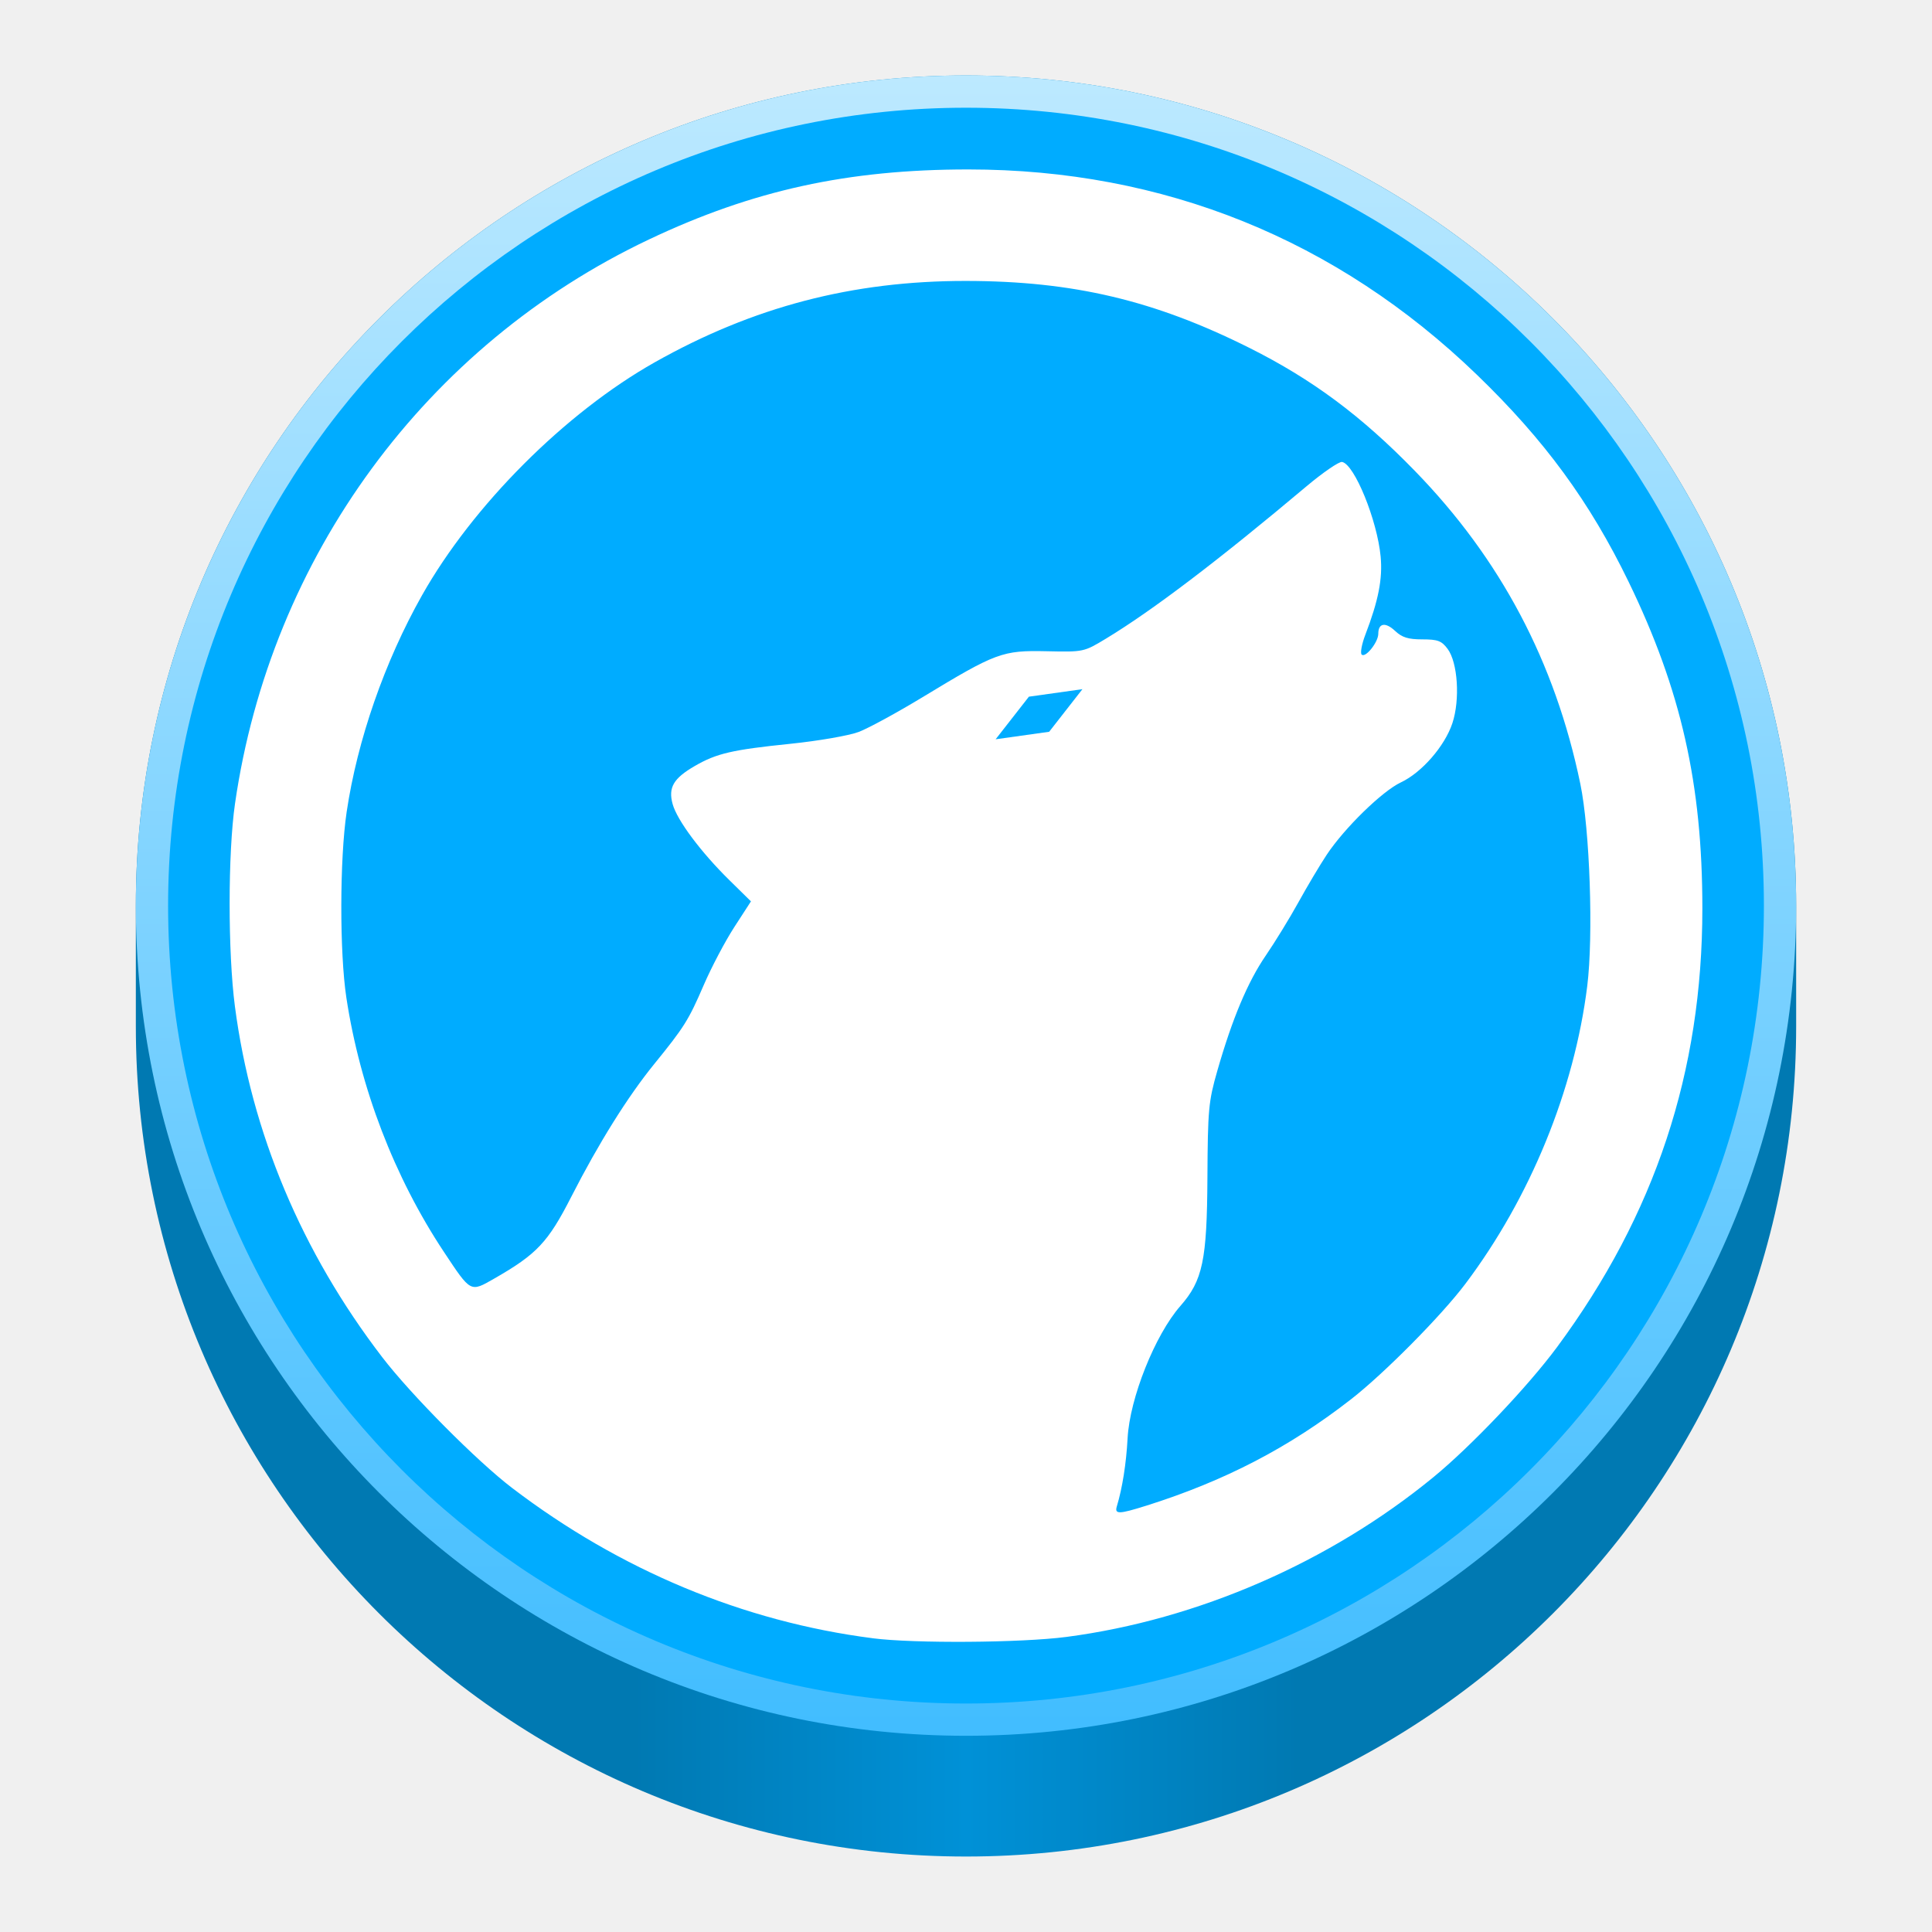
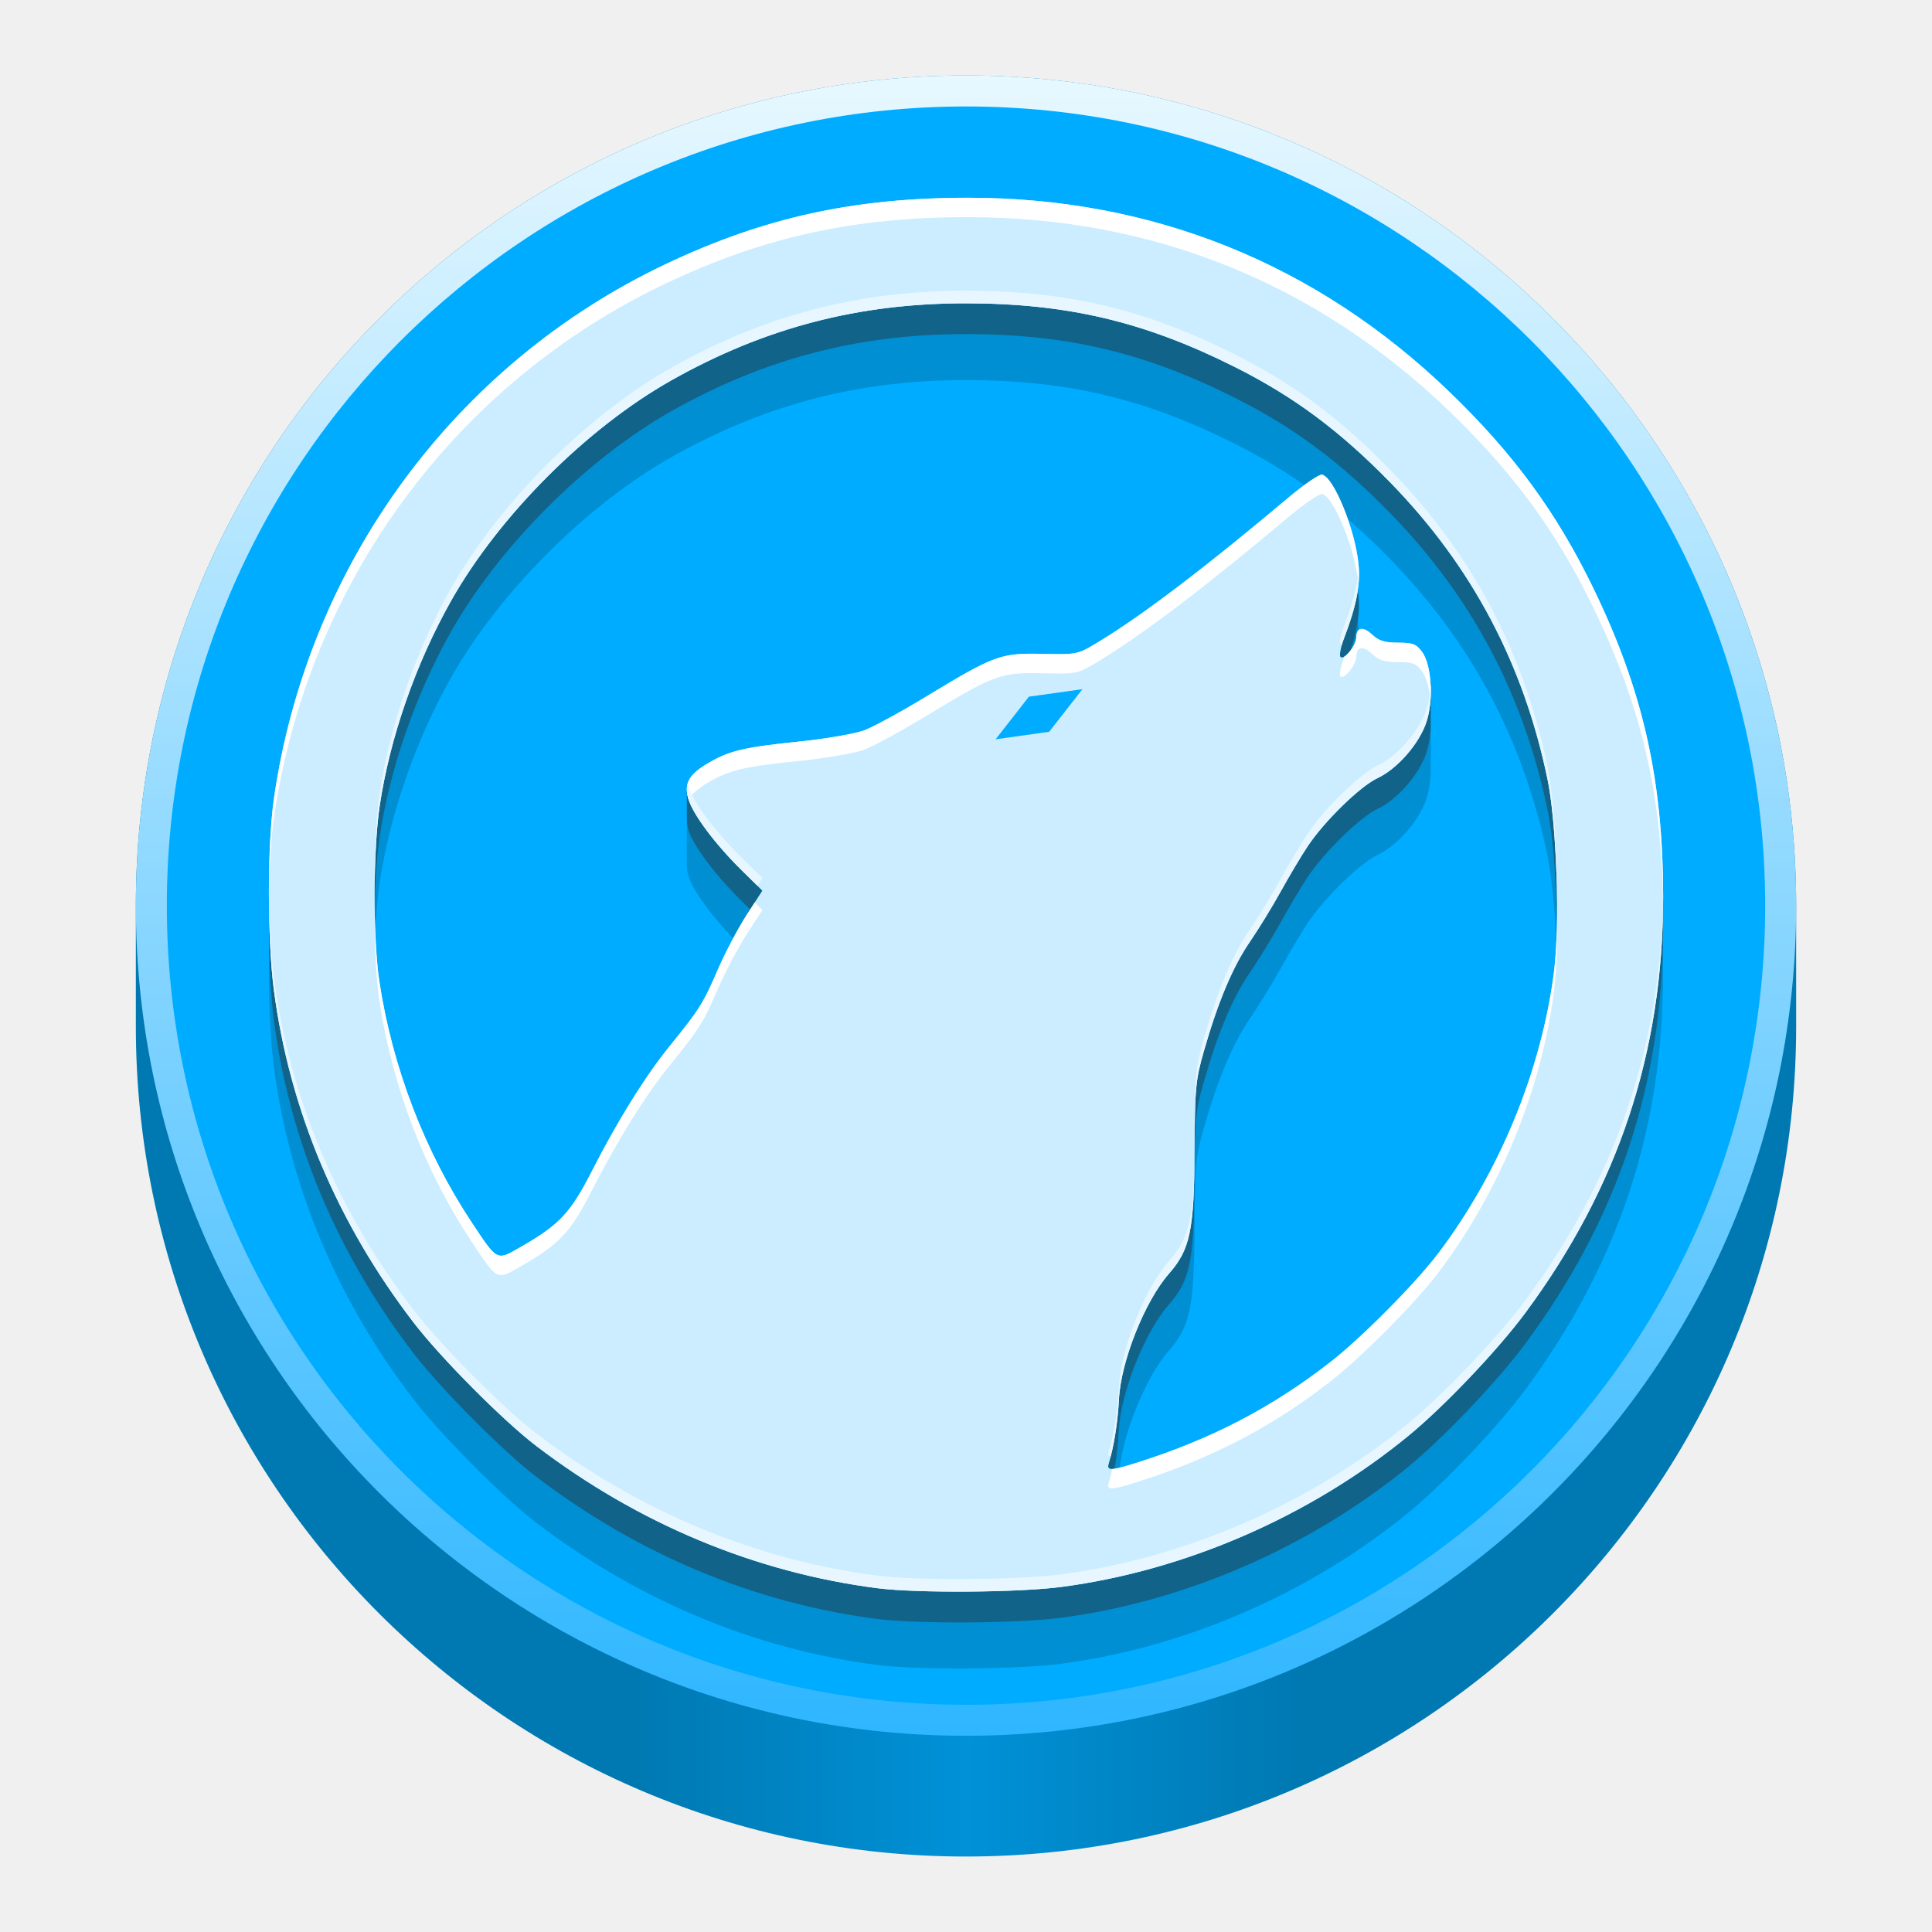
<svg xmlns="http://www.w3.org/2000/svg" xmlns:xlink="http://www.w3.org/1999/xlink" width="128" height="128" viewBox="0 0 128 128" version="1.1" id="svg5" xml:space="preserve">
  <defs id="defs2">
    <linearGradient id="linearGradient1028">
-       <stop style="stop-color:#bce9ff;stop-opacity:1;" offset="0" id="stop1024" />
-       <stop style="stop-color:#41bdff;stop-opacity:1;" offset="1" id="stop1026" />
+       <stop style="stop-color:#e7f8ff;stop-opacity:1;" offset="0" id="stop1024" />
+       <stop style="stop-color:#2eb6ff;stop-opacity:1;" offset="1" id="stop1026" />
    </linearGradient>
    <linearGradient id="linearGradient5042">
      <stop style="stop-color:#0079b2;stop-opacity:1;" offset="0" id="stop5038" />
      <stop style="stop-color:#0079b2;stop-opacity:1;" offset="0.3" id="stop12907" />
      <stop style="stop-color:#0091d7;stop-opacity:1;" offset="0.5" id="stop7880" />
      <stop style="stop-color:#0079b2;stop-opacity:1;" offset="0.7" id="stop12905" />
      <stop style="stop-color:#0079b2;stop-opacity:1;" offset="1" id="stop5040" />
    </linearGradient>
    <linearGradient y2="236" x2="96" y1="236" x1="32" gradientTransform="translate(604.8168,170.5864)" gradientUnits="userSpaceOnUse" id="linearGradient1099" xlink:href="#linearGradient1036" />
    <linearGradient id="linearGradient1036">
      <stop id="stop1032" offset="0" style="stop-color:#d5d3cf;stop-opacity:1;" />
      <stop id="stop1034" offset="1" style="stop-color:#f6f5f4;stop-opacity:1" />
    </linearGradient>
    <radialGradient r="32" fy="-76" fx="-244" cy="-76" cx="-244" gradientTransform="matrix(0.8833333,0,0,0.8833333,-460.3502,463.1197)" gradientUnits="userSpaceOnUse" id="radialGradient1103" xlink:href="#linearGradient1069" />
    <linearGradient id="linearGradient1069">
      <stop id="stop1065" offset="0" style="stop-color:#d5d3cf;stop-opacity:1" />
      <stop id="stop1067-1" offset="1" style="stop-color:#949390;stop-opacity:1" />
    </linearGradient>
    <linearGradient gradientUnits="userSpaceOnUse" y2="232" x2="64" y1="262.5" x1="64" id="linearGradient1027" xlink:href="#linearGradient1025" gradientTransform="translate(-470.5864,432.8168)" />
    <linearGradient id="linearGradient1025">
      <stop id="stop1021" offset="0" style="stop-color:#9a9996;stop-opacity:1" />
      <stop id="stop1023" offset="1" style="stop-color:#77767b;stop-opacity:1" />
    </linearGradient>
    <clipPath clipPathUnits="userSpaceOnUse" id="clipPath1609-7">
      <path id="path1611-5" d="m 252,116 28,-28 v -8 h -36 v 36 z" style="fill:#e74747;stroke:none;stroke-width:0.25px;stroke-linecap:butt;stroke-linejoin:miter;stroke-opacity:1" />
    </clipPath>
    <radialGradient r="32" fy="-76" fx="-244" cy="-76" cx="-244" gradientTransform="matrix(0.8833333,0,0,0.8833333,-460.3502,463.1197)" gradientUnits="userSpaceOnUse" id="radialGradient1103-5" xlink:href="#linearGradient1069" />
    <clipPath clipPathUnits="userSpaceOnUse" id="clipPath1609-7-7">
      <path id="path1611-5-0" d="m 252,116 28,-28 v -8 h -36 v 36 z" style="fill:#e74747;stroke:none;stroke-width:0.25px;stroke-linecap:butt;stroke-linejoin:miter;stroke-opacity:1" />
    </clipPath>
    <clipPath clipPathUnits="userSpaceOnUse" id="clipPath744">
      <rect style="fill:#1e88e5;fill-opacity:1;stroke-width:0.265" id="rect746" width="541.867" height="541.867" x="0" y="1.5987212e-14" rx="79.375" ry="79.375" />
    </clipPath>
    <clipPath clipPathUnits="userSpaceOnUse" id="clipPath62">
      <rect style="fill:#1e88e5;fill-opacity:1;stroke-width:0.265" id="rect64" width="541.867" height="541.867" x="2.2507105e-05" y="-0.422" rx="79.375" ry="79.375" />
    </clipPath>
    <radialGradient r="32" fy="-76" fx="-244" cy="-76" cx="-244" gradientTransform="matrix(0.8833333,0,0,0.8833333,-460.3502,463.1197)" gradientUnits="userSpaceOnUse" id="radialGradient1103-6" xlink:href="#linearGradient1069" />
    <clipPath clipPathUnits="userSpaceOnUse" id="clipPath1609-7-2">
      <path id="path1611-5-3" d="m 252,116 28,-28 v -8 h -36 v 36 z" style="fill:#e74747;stroke:none;stroke-width:0.25px;stroke-linecap:butt;stroke-linejoin:miter;stroke-opacity:1" />
    </clipPath>
    <clipPath clipPathUnits="userSpaceOnUse" id="clipPath961">
      <rect style="fill:#00c853;stroke:none;stroke-width:0.529" id="rect963" width="541.867" height="541.867" x="1.4210855e-14" y="2.717972e-05" rx="79.375" ry="79.375" />
    </clipPath>
    <radialGradient r="32" fy="-76" fx="-244" cy="-76" cx="-244" gradientTransform="matrix(0.8833333,0,0,0.8833333,-460.3502,463.1197)" gradientUnits="userSpaceOnUse" id="radialGradient1103-56" xlink:href="#linearGradient1069" />
    <clipPath clipPathUnits="userSpaceOnUse" id="clipPath1440">
      <circle style="display:inline;opacity:1;vector-effect:none;fill:none;fill-opacity:1;stroke:#000000;stroke-width:2;stroke-linecap:butt;stroke-linejoin:miter;stroke-miterlimit:4;stroke-dasharray:none;stroke-dashoffset:0;stroke-opacity:1;marker:none;marker-start:none;marker-mid:none;marker-end:none;paint-order:normal;enable-background:new" id="circle1442" cx="-134.35" cy="193.747" r="24" transform="rotate(-45)" />
    </clipPath>
    <clipPath clipPathUnits="userSpaceOnUse" id="clipPath1430">
      <circle style="display:inline;opacity:1;vector-effect:none;fill:none;fill-opacity:1;stroke:#000000;stroke-width:2;stroke-linecap:butt;stroke-linejoin:miter;stroke-miterlimit:4;stroke-dasharray:none;stroke-dashoffset:0;stroke-opacity:1;marker:none;marker-start:none;marker-mid:none;marker-end:none;paint-order:normal;enable-background:new" id="circle1432" cx="12" cy="232" r="24" />
    </clipPath>
    <clipPath clipPathUnits="userSpaceOnUse" id="clipPath1440-9">
      <circle style="display:inline;opacity:1;vector-effect:none;fill:none;fill-opacity:1;stroke:#000000;stroke-width:2;stroke-linecap:butt;stroke-linejoin:miter;stroke-miterlimit:4;stroke-dasharray:none;stroke-dashoffset:0;stroke-opacity:1;marker:none;marker-start:none;marker-mid:none;marker-end:none;paint-order:normal;enable-background:new" id="circle1442-5" cx="-134.35" cy="193.747" r="24" transform="rotate(-45)" />
    </clipPath>
    <clipPath clipPathUnits="userSpaceOnUse" id="clipPath1430-1">
      <circle style="display:inline;opacity:1;vector-effect:none;fill:none;fill-opacity:1;stroke:#000000;stroke-width:2;stroke-linecap:butt;stroke-linejoin:miter;stroke-miterlimit:4;stroke-dasharray:none;stroke-dashoffset:0;stroke-opacity:1;marker:none;marker-start:none;marker-mid:none;marker-end:none;paint-order:normal;enable-background:new" id="circle1432-8" cx="12" cy="232" r="24" />
    </clipPath>
    <clipPath clipPathUnits="userSpaceOnUse" id="clipPath2024">
      <rect style="opacity:1;vector-effect:none;fill:#63452c;fill-opacity:1;stroke:none;stroke-width:4;stroke-linecap:round;stroke-linejoin:round;stroke-miterlimit:4;stroke-dasharray:none;stroke-dashoffset:0;stroke-opacity:1" id="rect2026" width="74" height="98" x="6" y="196" />
    </clipPath>
    <linearGradient id="linearGradient914">
      <stop id="stop910" offset="0" style="stop-color:#f6f5f4;stop-opacity:0.437" />
      <stop id="stop912" offset="1" style="stop-color:#deddda;stop-opacity:0;" />
    </linearGradient>
    <radialGradient gradientTransform="matrix(2.608696,0,0,1.841036,-102.9565,-748.9467)" gradientUnits="userSpaceOnUse" r="46" fy="296" fx="64" cy="296" cx="64" id="radialGradient916" xlink:href="#linearGradient914" />
    <clipPath clipPathUnits="userSpaceOnUse" id="clipPath11543">
      <rect style="fill:#f0c04e;fill-opacity:1;stroke:none;stroke-width:0.529" id="rect11545" width="541.867" height="541.867" x="1.4746095e-06" y="6.4330168e-05" rx="79.375" ry="79.375" />
    </clipPath>
    <style id="style374">.cls-1{fill:url(#linear-gradient);}.cls-2{opacity:0.35;fill:url(#radial-gradient);}.cls-2,.cls-4{isolation:isolate;}.cls-3{fill:url(#linear-gradient-2);}.cls-4{opacity:0.41;fill:url(#radial-gradient-2);}.cls-5{fill:url(#radial-gradient-3);}.cls-6{fill:url(#radial-gradient-4);}</style>
    <linearGradient id="linear-gradient" x1="63.33" y1="84.03" x2="241.67" y2="84.03" gradientTransform="matrix(1,0,0,-1,0,266)" gradientUnits="userSpaceOnUse">
      <stop offset="0" stop-color="#0c59a4" id="stop376" />
      <stop offset="1" stop-color="#114a8b" id="stop378" />
    </linearGradient>
    <radialGradient id="radial-gradient" cx="161.83" cy="68.91" r="95.38" gradientTransform="matrix(1,0,0,-0.95,0,248.84)" gradientUnits="userSpaceOnUse">
      <stop offset="0.72" stop-opacity="0" id="stop381" />
      <stop offset="0.95" stop-opacity="0.53" id="stop383" />
      <stop offset="1" id="stop385" />
    </radialGradient>
    <linearGradient id="linear-gradient-2" x1="157.35" y1="161.39" x2="45.96" y2="40.06" gradientTransform="matrix(1,0,0,-1,0,266)" gradientUnits="userSpaceOnUse">
      <stop offset="0" stop-color="#1b9de2" id="stop388" />
      <stop offset="0.16" stop-color="#1595df" id="stop390" />
      <stop offset="0.67" stop-color="#0680d7" id="stop392" />
      <stop offset="1" stop-color="#0078d4" id="stop394" />
    </linearGradient>
    <radialGradient id="radial-gradient-2" cx="-340.29" cy="62.99" r="143.24" gradientTransform="matrix(0.15,-0.99,-0.8,-0.12,176.64,-125.4)" gradientUnits="userSpaceOnUse">
      <stop offset="0.76" stop-opacity="0" id="stop397" />
      <stop offset="0.95" stop-opacity="0.5" id="stop399" />
      <stop offset="1" id="stop401" />
    </radialGradient>
    <radialGradient id="radial-gradient-3" cx="113.37" cy="570.21" r="202.43" gradientTransform="matrix(-0.04,1,2.13,0.08,-1179.54,-106.69)" gradientUnits="userSpaceOnUse">
      <stop offset="0" stop-color="#35c1f1" id="stop404" />
      <stop offset="0.11" stop-color="#34c1ed" id="stop406" />
      <stop offset="0.23" stop-color="#2fc2df" id="stop408" />
      <stop offset="0.31" stop-color="#2bc3d2" id="stop410" />
      <stop offset="0.67" stop-color="#36c752" id="stop412" />
    </radialGradient>
    <radialGradient id="radial-gradient-4" cx="376.52" cy="567.97" r="97.34" gradientTransform="matrix(0.28,0.96,0.78,-0.23,-303.76,-148.5)" gradientUnits="userSpaceOnUse">
      <stop offset="0" stop-color="#66eb6e" id="stop415" />
      <stop offset="1" stop-color="#66eb6e" stop-opacity="0" id="stop417" />
    </radialGradient>
    <clipPath clipPathUnits="userSpaceOnUse" id="clipPath1260">
      <rect style="fill:#bbdefb;fill-opacity:1;stroke:none;stroke-width:0.529" id="rect1262" width="541.867" height="541.867" x="2.9492187e-06" y="3.9968629e-05" rx="79.375" ry="79.375" />
    </clipPath>
    <clipPath clipPathUnits="userSpaceOnUse" id="clipPath16285">
      <rect style="fill:#bbdefb;fill-opacity:1;stroke:none;stroke-width:0.529" id="rect16287" width="541.867" height="541.867" x="0" y="6.4807005e-05" rx="79.375" ry="79.375" />
    </clipPath>
    <clipPath clipPathUnits="userSpaceOnUse" id="clipPath990">
      <rect style="fill:#bbdefb;fill-opacity:1;stroke:none;stroke-width:0.529" id="rect992" width="487.68" height="487.68" x="27.093" y="27.093" rx="71.438" ry="71.438" />
    </clipPath>
    <linearGradient id="linearGradient4292">
      <stop id="stop4294" offset="0" style="stop-color:#411f5d;stop-opacity:1" />
      <stop id="stop4296" offset="1" style="stop-color:#5b2a85;stop-opacity:1" />
    </linearGradient>
    <linearGradient id="linearGradient4284">
      <stop offset="0" style="stop-color:#8381c5;stop-opacity:1" id="stop4286" />
      <stop id="stop4290" style="stop-color:#7e55b3;stop-opacity:0.996" offset="0.566" />
      <stop offset="1" style="stop-color:#a52ecb;stop-opacity:0.992" id="stop4288" />
    </linearGradient>
    <linearGradient id="linearGradient4898">
      <stop id="stop4278" style="stop-color:#bab8db;stop-opacity:1" offset="0" />
      <stop id="stop4280" style="stop-color:#5955a9;stop-opacity:0.992" offset="1" />
    </linearGradient>
    <linearGradient id="linearGradient3294">
      <stop offset="0" style="stop-color:#6376e6;stop-opacity:1" id="stop3296" />
      <stop offset="0.501" style="stop-color:#222989;stop-opacity:1" id="stop3302" />
      <stop offset="1" style="stop-color:#00003d;stop-opacity:1" id="stop3298" />
    </linearGradient>
    <linearGradient id="linearGradient3284">
      <stop offset="0" style="stop-color:#000000;stop-opacity:1" id="stop3286" />
      <stop offset="0.848" style="stop-color:#000000;stop-opacity:0.498" id="stop3292" />
      <stop offset="1" style="stop-color:#000000;stop-opacity:0" id="stop3288" />
    </linearGradient>
    <linearGradient id="linearGradient3274">
      <stop offset="0" style="stop-color:#000000;stop-opacity:1" id="stop3276" />
      <stop offset="1" style="stop-color:#000000;stop-opacity:0" id="stop3278" />
    </linearGradient>
    <linearGradient id="linearGradient3242">
      <stop offset="0" style="stop-color:#282828;stop-opacity:1" id="stop3244" />
      <stop offset="0.393" style="stop-color:#808080;stop-opacity:1" id="stop3252" />
      <stop offset="1" style="stop-color:#d9d9d9;stop-opacity:1" id="stop3246" />
    </linearGradient>
    <linearGradient id="linearGradient3202">
      <stop offset="0" style="stop-color:#2b2b2b;stop-opacity:1" id="stop3204" />
      <stop offset="0.5" style="stop-color:#828383;stop-opacity:1" id="stop3250" />
      <stop offset="1" style="stop-color:#dadbdb;stop-opacity:1" id="stop3206" />
    </linearGradient>
    <linearGradient id="linearGradient4966">
      <stop offset="0" style="stop-color:#b6b3d8;stop-opacity:1" id="stop4968" />
      <stop offset="1" style="stop-color:#b6b3d8;stop-opacity:0" id="stop4970" />
    </linearGradient>
    <linearGradient id="linearGradient4876">
      <stop offset="0" style="stop-color:#d3d2e8;stop-opacity:1" id="stop4878" />
      <stop offset="1" style="stop-color:#5955a9;stop-opacity:0.992" id="stop4880" />
    </linearGradient>
    <radialGradient gradientTransform="matrix(0.6817439,0,0,0.5905355,-3.852371,-28.93527)" gradientUnits="userSpaceOnUse" xlink:href="#linearGradient4898" id="radialGradient4892" fy="-108.969" fx="20.952" r="266.765" cy="-108.969" cx="20.952" />
    <radialGradient gradientTransform="matrix(1,0,0,0.1854103,0,383.8849)" gradientUnits="userSpaceOnUse" xlink:href="#linearGradient3274" id="radialGradient4944" fy="471.262" fx="233.888" r="170.494" cy="471.262" cx="233.888" />
    <radialGradient gradientTransform="matrix(1,0,0,0.9121621,0,32.65495)" gradientUnits="userSpaceOnUse" xlink:href="#linearGradient4966" id="radialGradient4972" fy="371.764" fx="299.701" r="76.696" cy="371.764" cx="299.701" />
    <radialGradient gradientTransform="matrix(0.414705,0.3300575,-0.5059004,0.6356454,346.9531,49.47959)" gradientUnits="userSpaceOnUse" xlink:href="#linearGradient3202" id="radialGradient3210" fy="390.452" fx="289.441" r="17.677" cy="390.452" cx="289.441" />
    <radialGradient gradientTransform="matrix(0.414705,0.3300575,-0.5059004,0.6356454,448.4101,-65.39807)" gradientUnits="userSpaceOnUse" xlink:href="#linearGradient3202" id="radialGradient3238" fy="382.148" fx="283.507" r="17.677" cy="382.148" cx="283.507" />
    <radialGradient gradientTransform="matrix(-6.5565014e-2,-5.9721765e-2,1.687102,-1.85217,171.9077,540.5147)" gradientUnits="userSpaceOnUse" xlink:href="#linearGradient3242" id="radialGradient3248" fy="181.19" fx="418.456" r="63.069" cy="181.19" cx="418.456" />
    <radialGradient gradientTransform="matrix(0.4055116,-3.3440123e-2,0.1034174,4.398869,177.2325,-1191.665)" gradientUnits="userSpaceOnUse" xlink:href="#linearGradient3274" id="radialGradient3268" fy="357.336" fx="354.517" r="33.712" cy="357.336" cx="354.517" />
    <radialGradient gradientTransform="matrix(-0.1339874,-0.1146812,0.3079048,-0.3597394,444.2359,395.0385)" gradientUnits="userSpaceOnUse" xlink:href="#linearGradient3274" id="radialGradient3280" fy="223.555" fx="510.585" r="132.283" cy="223.555" cx="510.585" />
    <radialGradient gradientTransform="matrix(-1.249757,1.37983,-9.6289463e-2,-7.2974479e-2,674.3826,-70.59068)" gradientUnits="userSpaceOnUse" xlink:href="#linearGradient3284" id="radialGradient3290" fy="-158.178" fx="284.467" r="110.297" cy="-158.178" cx="284.467" />
    <radialGradient gradientTransform="matrix(-0.1008165,-8.0872321e-2,1.074531,-1.339525,13.84329,784.7929)" gradientUnits="userSpaceOnUse" xlink:href="#linearGradient3294" id="radialGradient3300" fy="356.623" fx="425.51" r="143.342" cy="356.623" cx="425.51" />
-     <filter height="1.106" y="-0.053" width="1.107" x="-0.054" id="filter4350" style="color-interpolation-filters:sRGB">
-       <feGaussianBlur id="feGaussianBlur4352" stdDeviation="8.785" />
-     </filter>
    <linearGradient y2="300.74" x2="236.614" y1="-161.851" x1="-122.202" spreadMethod="pad" gradientTransform="matrix(0.1759511,0,0,0.1667539,-57.8909,62.66844)" gradientUnits="userSpaceOnUse" id="linearGradient4245" xlink:href="#linearGradient4284" />
    <linearGradient y2="66.018" x2="173.945" y1="396.607" x1="447.809" gradientTransform="matrix(0.1987019,0,0,0.1987019,-106.8135,12.78277)" gradientUnits="userSpaceOnUse" id="linearGradient4247" xlink:href="#linearGradient4292" />
    <linearGradient xlink:href="#linearGradient1028" id="linearGradient625" x1="64" y1="5" x2="64" y2="115" gradientUnits="userSpaceOnUse" />
    <linearGradient xlink:href="#linearGradient5042" id="linearGradient5044" x1="9" y1="115" x2="119" y2="115" gradientUnits="userSpaceOnUse" />
+     <filter style="color-interpolation-filters:sRGB;" id="filter36" x="-0.026" y="-0.028" width="1.052" height="1.096">
+       <feFlood result="flood" in="SourceGraphic" flood-opacity="0.204" flood-color="rgb(93,28,28)" id="feFlood35" />
+       <feGaussianBlur result="blur" in="SourceGraphic" stdDeviation="1" id="feGaussianBlur35" />
+       <feOffset result="offset" in="blur" dx="0" dy="3.5" id="feOffset35" />
+       <feComposite result="comp1" operator="in" in="flood" in2="offset" id="feComposite35" />
+       <feComposite result="comp2" operator="over" in="SourceGraphic" in2="comp1" id="feComposite36" />
+     </filter>
  </defs>
  <g id="layer2">
    <path id="circle1035" style="fill:url(#linearGradient5044);fill-opacity:1" d="M 64 5 A 55 55 0 0 0 9 60 L 9 68 A 55 55 0 0 0 64 123 A 55 55 0 0 0 119 68 L 119 60 A 55 55 0 0 0 64 5 z " />
    <circle style="fill:url(#linearGradient625);fill-opacity:1;stroke-width:1" id="path953" cx="64" cy="60" r="55" />
    <text xml:space="preserve" style="font-style:normal;font-variant:normal;font-weight:normal;font-stretch:normal;font-size:40px;line-height:1.25;font-family:'DejaVu Math TeX Gyre';-inkscape-font-specification:'DejaVu Math TeX Gyre';fill:#000000;fill-opacity:1;stroke:none" x="57.303" y="70.245" id="text3441">
      <tspan id="tspan3439" x="57.303" y="70.245" />
    </text>
    <text xml:space="preserve" style="font-size:40px;line-height:1.25;font-family:Caladea;-inkscape-font-specification:Caladea" x="43.169" y="70.812" id="text13903">
      <tspan id="tspan13901" x="43.169" y="70.812" />
    </text>
    <rect style="display:none;fill:none;stroke-width:0.201" id="rect4772" y="12.315" x="-107.39" height="103.091" width="103.091" />
    <g style="display:none" id="g4788" transform="matrix(0.2013497,0,0,0.2013497,-107.4245,12.27435)">
      <g style="display:inline" id="g4790" />
    </g>
    <g style="display:none" id="g4806" transform="matrix(0.2013497,0,0,0.2013497,-107.4245,12.27435)">
      <g style="display:inline" id="g4808">
        <path style="display:none;fill:#050505" id="path4810" d="m 349.098,256.651 c -0.265,-0.254 37.637,27.605 39.421,25.012 6.362,-9.252 82.046,-93.137 84.784,-116.236 0.242,-2.003 -0.516,-4.096 -0.516,-4.096 0,0 -1.19,-0.144 -6.325,-4.314 -2.692,-2.192 -5.483,-4.581 -5.483,-4.581 -16.054,0.998 -57.885,41.559 -111.062,103.568" />
      </g>
    </g>
    <circle style="fill:#ececec;fill-opacity:1;stroke-width:0.954" id="circle466" cx="64" cy="60" r="52.489" />
-     <circle style="fill:#00acff;fill-opacity:1;stroke:none;stroke-width:0.836;stroke-miterlimit:4;stroke-dasharray:none" id="path875" cx="64" cy="60" r="52.863" />
-     <path style="fill:#ffffff;stroke-width:0.239" d="m 57.815,108.537 c -8.556,-1.098 -16.74,-4.509 -23.882,-9.953 -2.329,-1.776 -6.7,-6.175 -8.608,-8.664 -5.343,-6.97 -8.665,-14.88 -9.761,-23.241 -0.469,-3.579 -0.467,-10.16 0.005,-13.431 2.359,-16.354 12.651,-30.381 27.43,-37.385 6.874,-3.258 13.166,-4.637 21.156,-4.637 12.924,0 24.395,4.631 33.691,13.6 4.478,4.321 7.481,8.419 10.053,13.719 3.478,7.169 4.887,13.405 4.887,21.634 0,10.832 -3.128,20.279 -9.625,29.067 -1.931,2.611 -5.702,6.578 -8.205,8.63 -6.865,5.628 -15.616,9.436 -24.299,10.574 -3,0.393 -10.088,0.442 -12.843,0.089 z m 18.11,-8.775 c 5.227,-1.648 9.487,-3.862 13.6,-7.069 2.187,-1.705 5.966,-5.521 7.551,-7.624 4.298,-5.702 7.223,-12.845 8.083,-19.741 0.414,-3.322 0.174,-10.349 -0.459,-13.399 C 103.024,43.848 99.412,37.022 93.723,31.182 90.177,27.54 86.948,25.14 82.794,23.057 76.491,19.897 71.089,18.62 63.995,18.613 c -7.51,-0.007 -14.095,1.714 -20.612,5.388 -5.933,3.345 -12.067,9.486 -15.426,15.444 -2.474,4.388 -4.285,9.595 -4.991,14.354 -0.463,3.12 -0.472,9.315 -0.018,12.303 0.909,5.978 3.177,11.887 6.464,16.843 1.795,2.706 1.739,2.676 3.323,1.77 2.833,-1.621 3.572,-2.405 5.115,-5.428 1.805,-3.536 3.734,-6.625 5.477,-8.771 2.012,-2.477 2.289,-2.918 3.299,-5.257 0.508,-1.177 1.419,-2.905 2.025,-3.84 l 1.102,-1.701 -1.425,-1.401 c -1.893,-1.861 -3.468,-3.971 -3.764,-5.044 -0.303,-1.096 0.054,-1.707 1.477,-2.529 1.438,-0.831 2.466,-1.069 6.31,-1.464 1.871,-0.192 3.903,-0.545 4.543,-0.788 0.637,-0.242 2.539,-1.277 4.227,-2.301 4.875,-2.955 5.287,-3.108 8.21,-3.045 2.468,0.054 2.473,0.052 3.937,-0.832 3.067,-1.854 7.472,-5.199 13.269,-10.077 1.112,-0.935 2.182,-1.669 2.379,-1.632 0.82,0.158 2.326,3.853 2.555,6.268 0.139,1.465 -0.145,2.914 -1.014,5.181 -0.237,0.619 -0.346,1.209 -0.243,1.312 0.248,0.248 1.101,-0.818 1.101,-1.376 0,-0.711 0.471,-0.792 1.112,-0.192 0.466,0.437 0.867,0.562 1.804,0.562 1.023,0 1.276,0.095 1.675,0.627 0.677,0.904 0.836,3.367 0.318,4.928 -0.504,1.518 -2.029,3.27 -3.412,3.92 -1.238,0.582 -3.744,3.029 -4.917,4.8 -0.449,0.678 -1.291,2.092 -1.87,3.142 -0.58,1.05 -1.552,2.636 -2.161,3.525 -1.198,1.749 -2.224,4.188 -3.214,7.643 -0.582,2.029 -0.631,2.558 -0.655,7.084 -0.029,5.468 -0.312,6.809 -1.79,8.493 -1.681,1.914 -3.358,6.117 -3.499,8.767 -0.089,1.673 -0.347,3.303 -0.713,4.511 -0.161,0.532 0.14,0.526 1.934,-0.04 z" id="path847" />
+     <circle style="fill:#00acff;fill-opacity:1;stroke:none;stroke-width:0.837;stroke-miterlimit:4;stroke-dasharray:none" id="path875" cx="64" cy="60" r="52.947" />
+     <path id="path1" style="mix-blend-mode:normal;fill:#008fd3;fill-opacity:1;stroke-width:0.226" d="m 63.996,22.096 c -7.11,-0.007 -13.344,1.623 -19.514,5.102 -5.617,3.167 -11.423,8.979 -14.604,14.619 -2.342,4.154 -4.058,9.083 -4.727,13.588 -0.257,1.734 -0.367,4.473 -0.326,7.01 0.029,-1.88 0.139,-3.695 0.328,-4.969 0.669,-4.505 2.381,-9.434 4.723,-13.588 3.18,-5.64 8.989,-11.452 14.605,-14.619 6.17,-3.479 12.404,-5.11 19.514,-5.104 6.716,0.007 11.828,1.217 17.795,4.209 3.933,1.972 6.99,4.244 10.348,7.691 5.386,5.529 8.804,11.991 10.391,19.641 0.351,1.694 0.576,4.683 0.621,7.5 0.057,-3.296 -0.183,-7.427 -0.621,-9.541 C 100.942,45.985 97.524,39.523 92.139,33.994 88.781,30.547 85.724,28.274 81.791,26.303 75.824,23.311 70.712,22.103 63.996,22.096 Z m 25.967,18.979 c -0.127,0.905 -0.421,1.917 -0.918,3.213 -0.224,0.586 -0.328,1.145 -0.23,1.242 0.128,0.128 0.427,-0.114 0.672,-0.447 0.474,-1.471 0.622,-2.56 0.518,-3.658 -0.011,-0.114 -0.024,-0.23 -0.041,-0.35 z m 4.828,6.166 a 1.839,1.343 0 0 1 -0.016,0.004 c 0.008,0.113 0.013,0.227 0.016,0.342 z m 0,0.762 c -0.016,0.65 -0.109,1.298 -0.287,1.834 -0.477,1.437 -1.921,3.095 -3.23,3.711 -1.172,0.551 -3.544,2.868 -4.654,4.545 -0.425,0.642 -1.223,1.981 -1.771,2.975 -0.549,0.994 -1.469,2.495 -2.045,3.336 -1.134,1.656 -2.106,3.966 -3.043,7.236 -0.551,1.921 -0.596,2.42 -0.619,6.705 -0.028,5.176 -0.296,6.447 -1.695,8.041 -1.591,1.812 -3.179,5.792 -3.312,8.301 -0.084,1.584 -0.327,3.126 -0.674,4.27 -0.09,0.298 -0.028,0.418 0.389,0.355 0.14,-0.806 0.237,-1.69 0.285,-2.586 0.133,-2.509 1.724,-6.487 3.314,-8.299 1.399,-1.594 1.664,-2.865 1.691,-8.041 0.023,-4.285 0.07,-4.784 0.621,-6.705 0.937,-3.271 1.909,-5.581 3.043,-7.236 0.576,-0.841 1.498,-2.342 2.047,-3.336 0.549,-0.994 1.345,-2.333 1.77,-2.975 1.11,-1.677 3.482,-3.994 4.654,-4.545 1.31,-0.616 2.753,-2.274 3.23,-3.711 0.217,-0.653 0.308,-1.473 0.287,-2.258 z m -49.287,6.443 v 1.863 c -0.003,0.195 0.031,0.405 0.096,0.639 0.28,1.016 1.77,3.014 3.562,4.775 l 0.541,0.531 0.809,-1.246 -1.35,-1.326 c -1.792,-1.761 -3.282,-3.76 -3.562,-4.775 -0.045,-0.163 -0.075,-0.314 -0.088,-0.457 a 2.442,1.784 0 0 1 -0.008,-0.004 z m -27.682,7.736 c -0.037,2.672 0.071,5.527 0.324,7.459 1.038,7.915 4.182,15.403 9.24,22.002 1.806,2.356 5.945,6.52 8.15,8.201 6.761,5.154 14.508,8.383 22.607,9.422 2.608,0.335 9.318,0.288 12.158,-0.084 8.22,-1.078 16.505,-4.682 23.004,-10.01 2.369,-1.942 5.94,-5.7 7.768,-8.172 6.151,-8.319 9.111,-17.261 9.111,-27.516 0,-0.368 -0.004,-0.732 -0.01,-1.092 -0.178,9.859 -3.143,18.507 -9.104,26.568 -1.828,2.472 -5.398,6.228 -7.768,8.17 -6.499,5.328 -14.782,8.932 -23.002,10.01 -2.84,0.372 -9.55,0.419 -12.158,0.084 -8.1,-1.039 -15.848,-4.268 -22.609,-9.422 -2.205,-1.681 -6.342,-5.845 -8.148,-8.201 -5.058,-6.598 -8.203,-14.087 -9.24,-22.002 -0.189,-1.444 -0.297,-3.404 -0.324,-5.418 z" />
+     <path id="path36" style="mix-blend-mode:normal;fill:#11638a;fill-opacity:1;stroke-width:0.224" d="M 63.996 21.196 C 56.958 21.189 50.787 22.802 44.68 26.246 C 39.12 29.381 33.372 35.134 30.224 40.717 C 27.905 44.829 26.207 49.709 25.545 54.168 C 25.29 55.884 25.182 58.595 25.222 61.107 C 25.251 59.246 25.36 57.449 25.547 56.188 C 26.209 51.729 27.904 46.85 30.222 42.738 C 33.37 37.154 39.12 31.401 44.68 28.266 C 50.787 24.823 56.958 23.208 63.996 23.214 C 70.644 23.221 75.704 24.419 81.611 27.381 C 85.504 29.333 88.531 31.582 91.854 34.994 C 97.185 40.468 100.569 46.864 102.14 54.436 C 102.488 56.113 102.709 59.072 102.755 61.861 C 102.811 58.598 102.574 54.509 102.14 52.416 C 100.569 44.844 97.185 38.447 91.854 32.974 C 88.531 29.562 85.504 27.312 81.611 25.36 C 75.704 22.399 70.644 21.203 63.996 21.196 z M 89.7 39.982 C 89.575 40.878 89.283 41.881 88.792 43.163 C 88.57 43.743 88.467 44.296 88.564 44.393 C 88.691 44.519 88.986 44.279 89.229 43.95 C 89.698 42.493 89.844 41.416 89.741 40.329 C 89.73 40.216 89.717 40.1 89.7 39.982 z M 94.48 46.086 A 1.821 1.329 0 0 1 94.464 46.09 C 94.472 46.202 94.477 46.314 94.48 46.428 L 94.48 46.086 z M 94.48 46.84 C 94.463 47.483 94.372 48.125 94.196 48.656 C 93.723 50.079 92.294 51.72 90.998 52.329 C 89.838 52.874 87.489 55.168 86.39 56.828 C 85.97 57.464 85.18 58.789 84.637 59.773 C 84.094 60.756 83.183 62.242 82.613 63.075 C 81.49 64.714 80.528 67 79.6 70.238 C 79.055 72.14 79.01 72.634 78.988 76.875 C 78.96 81.999 78.695 83.257 77.309 84.835 C 75.735 86.629 74.163 90.568 74.03 93.052 C 73.947 94.619 73.707 96.147 73.363 97.278 C 73.274 97.573 73.335 97.692 73.748 97.63 C 73.886 96.833 73.983 95.957 74.03 95.07 C 74.163 92.587 75.736 88.649 77.311 86.855 C 78.697 85.278 78.958 84.019 78.986 78.896 C 79.008 74.654 79.055 74.16 79.6 72.258 C 80.528 69.021 81.49 66.734 82.613 65.095 C 83.183 64.262 84.095 62.777 84.639 61.793 C 85.182 60.809 85.97 59.484 86.39 58.848 C 87.489 57.188 89.838 54.895 90.998 54.349 C 92.294 53.74 93.723 52.099 94.196 50.676 C 94.41 50.03 94.5 49.218 94.48 48.441 L 94.48 46.84 z M 45.691 53.218 L 45.691 55.063 C 45.688 55.256 45.722 55.464 45.786 55.695 C 46.063 56.701 47.538 58.679 49.312 60.422 L 49.848 60.948 L 50.648 59.715 L 49.312 58.402 C 47.538 56.658 46.063 54.68 45.786 53.675 C 45.741 53.513 45.711 53.364 45.699 53.222 A 2.417 1.766 0 0 1 45.691 53.218 z M 18.289 60.877 C 18.253 63.521 18.359 66.348 18.61 68.26 C 19.637 76.095 22.75 83.508 27.757 90.04 C 29.545 92.372 33.642 96.494 35.825 98.158 C 42.518 103.26 50.186 106.456 58.204 107.484 C 60.785 107.816 67.428 107.77 70.239 107.401 C 78.376 106.335 86.577 102.767 93.01 97.493 C 95.356 95.57 98.89 91.851 100.699 89.404 C 106.788 81.168 109.719 72.317 109.719 62.166 C 109.719 61.802 109.715 61.442 109.709 61.085 C 109.533 70.845 106.597 79.405 100.697 87.385 C 98.888 89.832 95.354 93.55 93.008 95.472 C 86.575 100.746 78.376 104.314 70.239 105.381 C 67.428 105.749 60.785 105.795 58.204 105.464 C 50.186 104.435 42.516 101.239 35.823 96.137 C 33.64 94.473 29.545 90.352 27.757 88.019 C 22.75 81.487 19.637 74.075 18.61 66.24 C 18.423 64.81 18.316 62.87 18.289 60.877 z " transform="matrix(1.010213,0,0,1.010213,-0.6536606,-1.316624)" />
+     <path id="path2" style="mix-blend-mode:normal;fill:#008fd3;fill-opacity:1;stroke-width:0.226" d="m 63.996,23.143 c -7.11,-0.007 -13.344,1.623 -19.514,5.102 -5.617,3.167 -11.423,8.979 -14.604,14.619 -2.342,4.154 -4.058,9.083 -4.727,13.588 -0.257,1.734 -0.367,4.473 -0.326,7.01 0.029,-1.88 0.139,-3.695 0.328,-4.969 0.669,-4.505 2.381,-9.434 4.723,-13.588 3.18,-5.64 8.989,-11.452 14.605,-14.619 6.17,-3.479 12.404,-5.11 19.514,-5.104 6.716,0.007 11.828,1.217 17.795,4.209 3.933,1.972 6.99,4.244 10.348,7.691 5.386,5.529 8.804,11.991 10.391,19.641 0.351,1.694 0.576,4.683 0.621,7.5 0.057,-3.296 -0.183,-7.427 -0.621,-9.541 C 100.942,47.032 97.524,40.571 92.139,35.041 88.781,31.594 85.724,29.322 81.791,27.35 75.824,24.358 70.712,23.15 63.996,23.143 Z m 25.967,18.979 c -0.127,0.905 -0.421,1.917 -0.918,3.213 -0.224,0.586 -0.328,1.145 -0.23,1.242 0.128,0.128 0.427,-0.114 0.672,-0.447 0.474,-1.471 0.622,-2.56 0.518,-3.658 -0.011,-0.114 -0.024,-0.23 -0.041,-0.35 z m 4.828,6.166 a 1.839,1.343 0 0 1 -0.016,0.004 c 0.008,0.113 0.013,0.227 0.016,0.342 z m 0,0.762 c -0.016,0.65 -0.109,1.298 -0.287,1.834 -0.477,1.437 -1.921,3.095 -3.23,3.711 -1.172,0.551 -3.544,2.868 -4.654,4.545 -0.425,0.642 -1.223,1.981 -1.771,2.975 -0.549,0.994 -1.469,2.495 -2.045,3.336 -1.134,1.656 -2.106,3.966 -3.043,7.236 -0.551,1.921 -0.596,2.42 -0.619,6.705 -0.028,5.176 -0.296,6.447 -1.695,8.041 -1.591,1.812 -3.179,5.792 -3.312,8.301 -0.084,1.584 -0.327,3.126 -0.674,4.269 -0.09,0.298 -0.028,0.418 0.389,0.355 0.14,-0.805 0.237,-1.69 0.285,-2.586 0.133,-2.509 1.724,-6.487 3.314,-8.299 1.399,-1.594 1.664,-2.865 1.691,-8.041 0.023,-4.285 0.07,-4.784 0.621,-6.705 0.937,-3.271 1.909,-5.581 3.043,-7.236 0.576,-0.841 1.498,-2.342 2.047,-3.336 0.549,-0.994 1.345,-2.333 1.77,-2.975 1.11,-1.677 3.482,-3.994 4.654,-4.545 1.31,-0.616 2.753,-2.274 3.23,-3.711 0.217,-0.653 0.308,-1.473 0.287,-2.258 z m -49.287,6.443 v 1.863 c -0.003,0.195 0.031,0.405 0.096,0.639 0.28,1.016 1.77,3.014 3.562,4.775 l 0.541,0.531 0.809,-1.246 -1.35,-1.326 c -1.792,-1.761 -3.282,-3.76 -3.562,-4.775 -0.045,-0.163 -0.075,-0.314 -0.088,-0.457 a 2.442,1.784 0 0 1 -0.008,-0.004 z m -27.682,7.736 c -0.037,2.672 0.071,5.527 0.324,7.459 1.038,7.915 4.182,15.403 9.24,22.002 1.806,2.356 5.945,6.52 8.15,8.201 6.761,5.154 14.508,8.383 22.607,9.422 2.608,0.335 9.318,0.288 12.158,-0.084 8.22,-1.078 16.505,-4.682 23.004,-10.01 2.369,-1.942 5.94,-5.7 7.768,-8.172 6.151,-8.319 9.111,-17.261 9.111,-27.516 0,-0.368 -0.004,-0.732 -0.01,-1.092 -0.178,9.859 -3.143,18.507 -9.104,26.568 -1.828,2.472 -5.398,6.228 -7.768,8.17 -6.499,5.328 -14.782,8.932 -23.002,10.01 -2.84,0.372 -9.55,0.419 -12.158,0.084 C 50.044,107.232 42.296,104.004 35.535,98.85 33.33,97.169 29.193,93.005 27.386,90.649 22.329,84.05 19.184,76.562 18.146,68.647 17.957,67.203 17.849,65.243 17.822,63.229 Z" />
+     <path style="mix-blend-mode:normal;fill:#cbedff;fill-opacity:1;stroke-width:0.226" d="m 58.144,105.224 c -8.1,-1.039 -15.848,-4.268 -22.609,-9.422 -2.205,-1.681 -6.343,-5.845 -8.149,-8.202 -5.058,-6.598 -8.203,-14.087 -9.24,-22.002 -0.444,-3.388 -0.442,-9.618 0.005,-12.715 2.233,-15.482 11.976,-28.761 25.967,-35.392 6.508,-3.084 12.464,-4.39 20.028,-4.39 12.235,0 23.094,4.384 31.895,12.874 4.239,4.09 7.082,7.97 9.517,12.987 3.293,6.787 4.627,12.69 4.627,20.48 0,10.255 -2.961,19.198 -9.112,27.517 -1.828,2.472 -5.398,6.228 -7.768,8.17 -6.499,5.328 -14.783,8.933 -23.003,10.01 -2.84,0.372 -9.55,0.419 -12.158,0.084 z m 17.144,-8.307 c 4.949,-1.56 8.981,-3.656 12.874,-6.692 2.07,-1.614 5.648,-5.227 7.149,-7.217 4.069,-5.398 6.838,-12.16 7.652,-18.689 0.392,-3.145 0.164,-9.797 -0.435,-12.685 C 100.943,43.985 97.524,37.523 92.139,31.994 88.781,28.547 85.724,26.275 81.792,24.303 75.825,21.311 70.711,20.102 63.995,20.095 c -7.11,-0.007 -13.343,1.622 -19.513,5.101 -5.617,3.167 -11.423,8.98 -14.603,14.62 -2.342,4.154 -4.056,9.084 -4.725,13.588 -0.439,2.954 -0.447,8.819 -0.017,11.647 0.861,5.66 3.007,11.253 6.12,15.945 1.7,2.562 1.646,2.534 3.145,1.676 2.682,-1.534 3.381,-2.277 4.842,-5.139 1.708,-3.347 3.535,-6.272 5.185,-8.303 1.905,-2.345 2.167,-2.762 3.123,-4.976 0.481,-1.114 1.344,-2.75 1.917,-3.636 l 1.043,-1.61 -1.349,-1.326 c -1.792,-1.761 -3.283,-3.759 -3.563,-4.775 -0.286,-1.037 0.052,-1.616 1.398,-2.394 1.361,-0.786 2.335,-1.012 5.973,-1.386 1.772,-0.182 3.695,-0.516 4.301,-0.746 0.603,-0.229 2.404,-1.209 4.002,-2.178 4.615,-2.798 5.005,-2.943 7.772,-2.883 2.337,0.051 2.341,0.05 3.727,-0.788 2.904,-1.755 7.074,-4.922 12.561,-9.54 1.052,-0.885 2.066,-1.58 2.253,-1.545 0.776,0.15 2.202,3.648 2.418,5.934 0.131,1.387 -0.137,2.758 -0.96,4.905 -0.224,0.586 -0.328,1.145 -0.23,1.242 0.235,0.234 1.043,-0.774 1.043,-1.302 0,-0.673 0.446,-0.75 1.052,-0.181 0.441,0.413 0.821,0.532 1.708,0.532 0.968,0 1.208,0.09 1.586,0.594 0.641,0.856 0.792,3.187 0.301,4.665 -0.477,1.437 -1.92,3.095 -3.23,3.711 -1.172,0.551 -3.544,2.867 -4.654,4.544 -0.425,0.642 -1.222,1.98 -1.771,2.974 -0.549,0.994 -1.47,2.495 -2.046,3.337 -1.134,1.656 -2.105,3.965 -3.043,7.236 -0.551,1.921 -0.597,2.421 -0.62,6.706 -0.028,5.176 -0.295,6.446 -1.695,8.04 -1.591,1.812 -3.179,5.791 -3.312,8.3 -0.084,1.584 -0.328,3.127 -0.675,4.27 -0.153,0.503 0.132,0.498 1.83,-0.038 z" id="path847" />
    <path style="fill:#00acff;fill-opacity:1;stroke:none;stroke-width:1.5;stroke-miterlimit:4;stroke-dasharray:none" id="path814" d="m 18.854,174.592 -1.604,-1.604 1.604,-1.604 1.604,1.604 z" transform="matrix(0.4184721,0.7248149,-1.792568,1.03494,371.0414,-145.3786)" />
+     <path id="path46" style="mix-blend-mode:normal;fill:#ffffff;fill-opacity:1;stroke-width:0.226" d="M 64.146 13.102 C 56.582 13.102 50.627 14.408 44.119 17.492 C 30.128 24.123 20.386 37.401 18.152 52.883 C 17.908 54.578 17.796 57.212 17.818 59.805 C 17.837 57.652 17.948 55.583 18.152 54.168 C 20.386 38.686 30.128 25.408 44.119 18.777 C 50.627 15.693 56.582 14.387 64.146 14.387 C 76.381 14.387 87.241 18.771 96.041 27.262 C 100.28 31.352 103.124 35.231 105.559 40.248 C 108.755 46.836 110.105 52.593 110.182 60.049 C 110.184 59.848 110.186 59.646 110.186 59.443 C 110.186 51.654 108.852 45.75 105.559 38.963 C 103.124 33.946 100.28 30.067 96.041 25.977 C 87.241 17.486 76.381 13.102 64.146 13.102 z M 87.566 31.447 C 87.336 31.456 86.353 32.134 85.334 32.992 C 79.847 37.61 75.675 40.778 72.771 42.533 C 71.386 43.371 71.382 43.371 69.045 43.32 C 66.278 43.26 65.888 43.405 61.273 46.203 C 59.675 47.172 57.874 48.152 57.271 48.381 C 56.666 48.611 54.742 48.945 52.971 49.127 C 49.332 49.501 48.357 49.727 46.996 50.514 C 45.65 51.291 45.313 51.869 45.6 52.906 C 45.608 52.938 45.618 52.972 45.629 53.006 C 45.824 52.591 46.259 52.225 46.996 51.799 C 48.357 51.012 49.332 50.786 52.971 50.412 C 54.742 50.23 56.666 49.896 57.271 49.666 C 57.874 49.437 59.675 48.457 61.273 47.488 C 65.888 44.691 66.278 44.545 69.045 44.605 C 71.382 44.656 71.386 44.656 72.771 43.818 C 75.675 42.063 79.847 38.897 85.334 34.279 C 86.386 33.394 87.399 32.698 87.586 32.734 C 88.362 32.884 89.787 36.381 90.004 38.668 C 90.005 38.676 90.005 38.683 90.006 38.691 C 90.047 38.241 90.045 37.813 90.004 37.383 C 89.787 35.096 88.362 31.599 87.586 31.449 C 87.58 31.448 87.574 31.447 87.566 31.447 z M 90.191 41.666 C 89.983 41.68 89.857 41.869 89.857 42.227 C 89.857 42.625 89.397 43.296 89.07 43.502 C 89.061 43.525 89.054 43.549 89.045 43.572 C 88.82 44.158 88.716 44.717 88.814 44.814 C 89.05 45.049 89.857 44.04 89.857 43.512 C 89.857 42.838 90.304 42.761 90.91 43.33 C 91.351 43.744 91.73 43.863 92.617 43.863 C 93.585 43.863 93.825 43.953 94.203 44.457 C 94.509 44.865 94.703 45.61 94.77 46.438 C 94.871 45.163 94.664 43.786 94.203 43.172 C 93.825 42.668 93.585 42.578 92.617 42.578 C 91.73 42.578 91.351 42.458 90.91 42.045 C 90.626 41.778 90.376 41.654 90.191 41.666 z M 50.002 59.793 L 49.469 60.617 C 48.895 61.503 48.032 63.14 47.551 64.254 C 46.595 66.468 46.333 66.885 44.428 69.23 C 42.777 71.262 40.953 74.186 39.244 77.533 C 37.783 80.395 37.082 81.137 34.4 82.672 C 32.901 83.53 32.955 83.558 31.256 80.996 C 28.144 76.304 25.997 70.71 25.137 65.051 C 24.946 63.796 24.841 61.944 24.822 60.014 C 24.799 62.382 24.904 64.804 25.137 66.336 C 25.997 71.996 28.144 77.59 31.256 82.281 C 32.955 84.843 32.901 84.815 34.4 83.957 C 37.082 82.423 37.783 81.681 39.244 78.818 C 40.953 75.471 42.777 72.547 44.428 70.516 C 46.333 68.171 46.595 67.753 47.551 65.539 C 48.032 64.425 48.895 62.788 49.469 61.902 L 50.512 60.293 L 50.002 59.793 z M 103.156 60.822 C 103.142 62.168 103.08 63.394 102.965 64.318 C 102.15 70.847 99.382 77.61 95.312 83.008 C 93.812 84.998 90.232 88.61 88.162 90.225 C 84.269 93.261 80.238 95.358 75.289 96.918 C 74.457 97.18 73.964 97.316 73.695 97.326 C 73.623 97.652 73.545 97.958 73.459 98.24 C 73.306 98.744 73.591 98.738 75.289 98.203 C 80.238 96.643 84.269 94.546 88.162 91.51 C 90.232 89.895 93.812 86.283 95.312 84.293 C 99.382 78.895 102.15 72.134 102.965 65.605 C 103.116 64.394 103.175 62.66 103.156 60.822 z " />
+     <path id="path3" style="mix-blend-mode:normal;fill:#e8f7ff;fill-opacity:1;stroke-width:0.226" d="M 63.996 19.262 C 56.887 19.255 50.652 20.885 44.482 24.363 C 38.866 27.53 33.059 33.342 29.879 38.982 C 27.537 43.136 25.821 48.066 25.152 52.57 C 24.916 54.163 24.805 56.602 24.82 58.955 C 24.833 56.873 24.944 54.809 25.152 53.404 C 25.821 48.9 27.537 43.97 29.879 39.816 C 33.059 34.176 38.866 28.364 44.482 25.197 C 50.652 21.719 56.887 20.089 63.996 20.096 C 70.712 20.103 75.824 21.311 81.791 24.303 C 85.724 26.274 88.781 28.547 92.139 31.994 C 97.524 37.523 100.942 43.985 102.529 51.635 C 102.907 53.456 103.138 56.775 103.158 59.768 C 103.18 56.579 102.943 52.794 102.529 50.801 C 100.942 43.151 97.524 36.689 92.139 31.16 C 88.781 27.713 85.724 25.44 81.791 23.469 C 75.824 20.477 70.712 19.269 63.996 19.262 z M 90.023 37.631 C 89.96 38.693 89.655 39.86 89.045 41.453 C 88.82 42.039 88.716 42.598 88.814 42.695 C 88.837 42.718 88.863 42.729 88.895 42.73 C 88.935 42.59 88.987 42.439 89.045 42.287 C 89.818 40.269 90.101 38.936 90.023 37.631 z M 94.783 45.377 C 94.754 45.956 94.663 46.523 94.504 47.002 C 94.026 48.439 92.583 50.097 91.273 50.713 C 90.102 51.264 87.729 53.581 86.619 55.258 C 86.194 55.9 85.397 57.239 84.848 58.232 C 84.299 59.226 83.379 60.727 82.803 61.568 C 81.669 63.224 80.697 65.534 79.76 68.805 C 79.209 70.726 79.163 71.227 79.141 75.512 C 79.113 80.688 78.845 81.957 77.445 83.551 C 75.854 85.363 74.266 89.343 74.133 91.852 C 74.049 93.435 73.806 94.978 73.459 96.121 C 73.392 96.34 73.408 96.464 73.588 96.488 C 73.865 95.409 74.06 94.062 74.133 92.686 C 74.266 90.177 75.854 86.197 77.445 84.385 C 78.845 82.791 79.113 81.52 79.141 76.344 C 79.163 72.059 79.209 71.56 79.76 69.639 C 80.697 66.368 81.669 64.058 82.803 62.402 C 83.379 61.561 84.299 60.06 84.848 59.066 C 85.397 58.073 86.194 56.734 86.619 56.092 C 87.729 54.415 90.102 52.098 91.273 51.547 C 92.583 50.931 94.026 49.273 94.504 47.836 C 94.739 47.127 94.826 46.222 94.783 45.377 z M 45.559 51.908 C 45.473 52.201 45.493 52.521 45.6 52.906 C 45.88 53.922 47.37 55.92 49.162 57.682 L 50.182 58.684 L 50.512 58.174 L 49.162 56.848 C 47.37 55.086 45.88 53.088 45.6 52.072 C 45.584 52.016 45.57 51.962 45.559 51.908 z M 17.816 58.744 C 17.803 61.235 17.912 63.813 18.146 65.6 C 19.184 73.515 22.329 81.003 27.387 87.602 C 29.193 89.958 33.33 94.122 35.535 95.803 C 42.296 100.957 50.045 104.185 58.145 105.225 C 60.753 105.559 67.463 105.513 70.303 105.141 C 78.523 104.063 86.806 100.459 93.305 95.131 C 95.674 93.189 99.244 89.433 101.072 86.961 C 107.223 78.642 110.186 69.698 110.186 59.443 C 110.186 59.295 110.185 59.149 110.184 59.002 C 110.109 69.093 107.144 77.914 101.072 86.127 C 99.244 88.599 95.674 92.355 93.305 94.297 C 86.806 99.624 78.523 103.229 70.303 104.307 C 67.463 104.679 60.753 104.725 58.145 104.391 C 50.045 103.351 42.296 100.123 35.535 94.969 C 33.33 93.288 29.193 89.124 27.387 86.768 C 22.329 80.169 19.184 72.681 18.146 64.766 C 17.938 63.178 17.829 60.965 17.816 58.744 z " />
  </g>
</svg>
